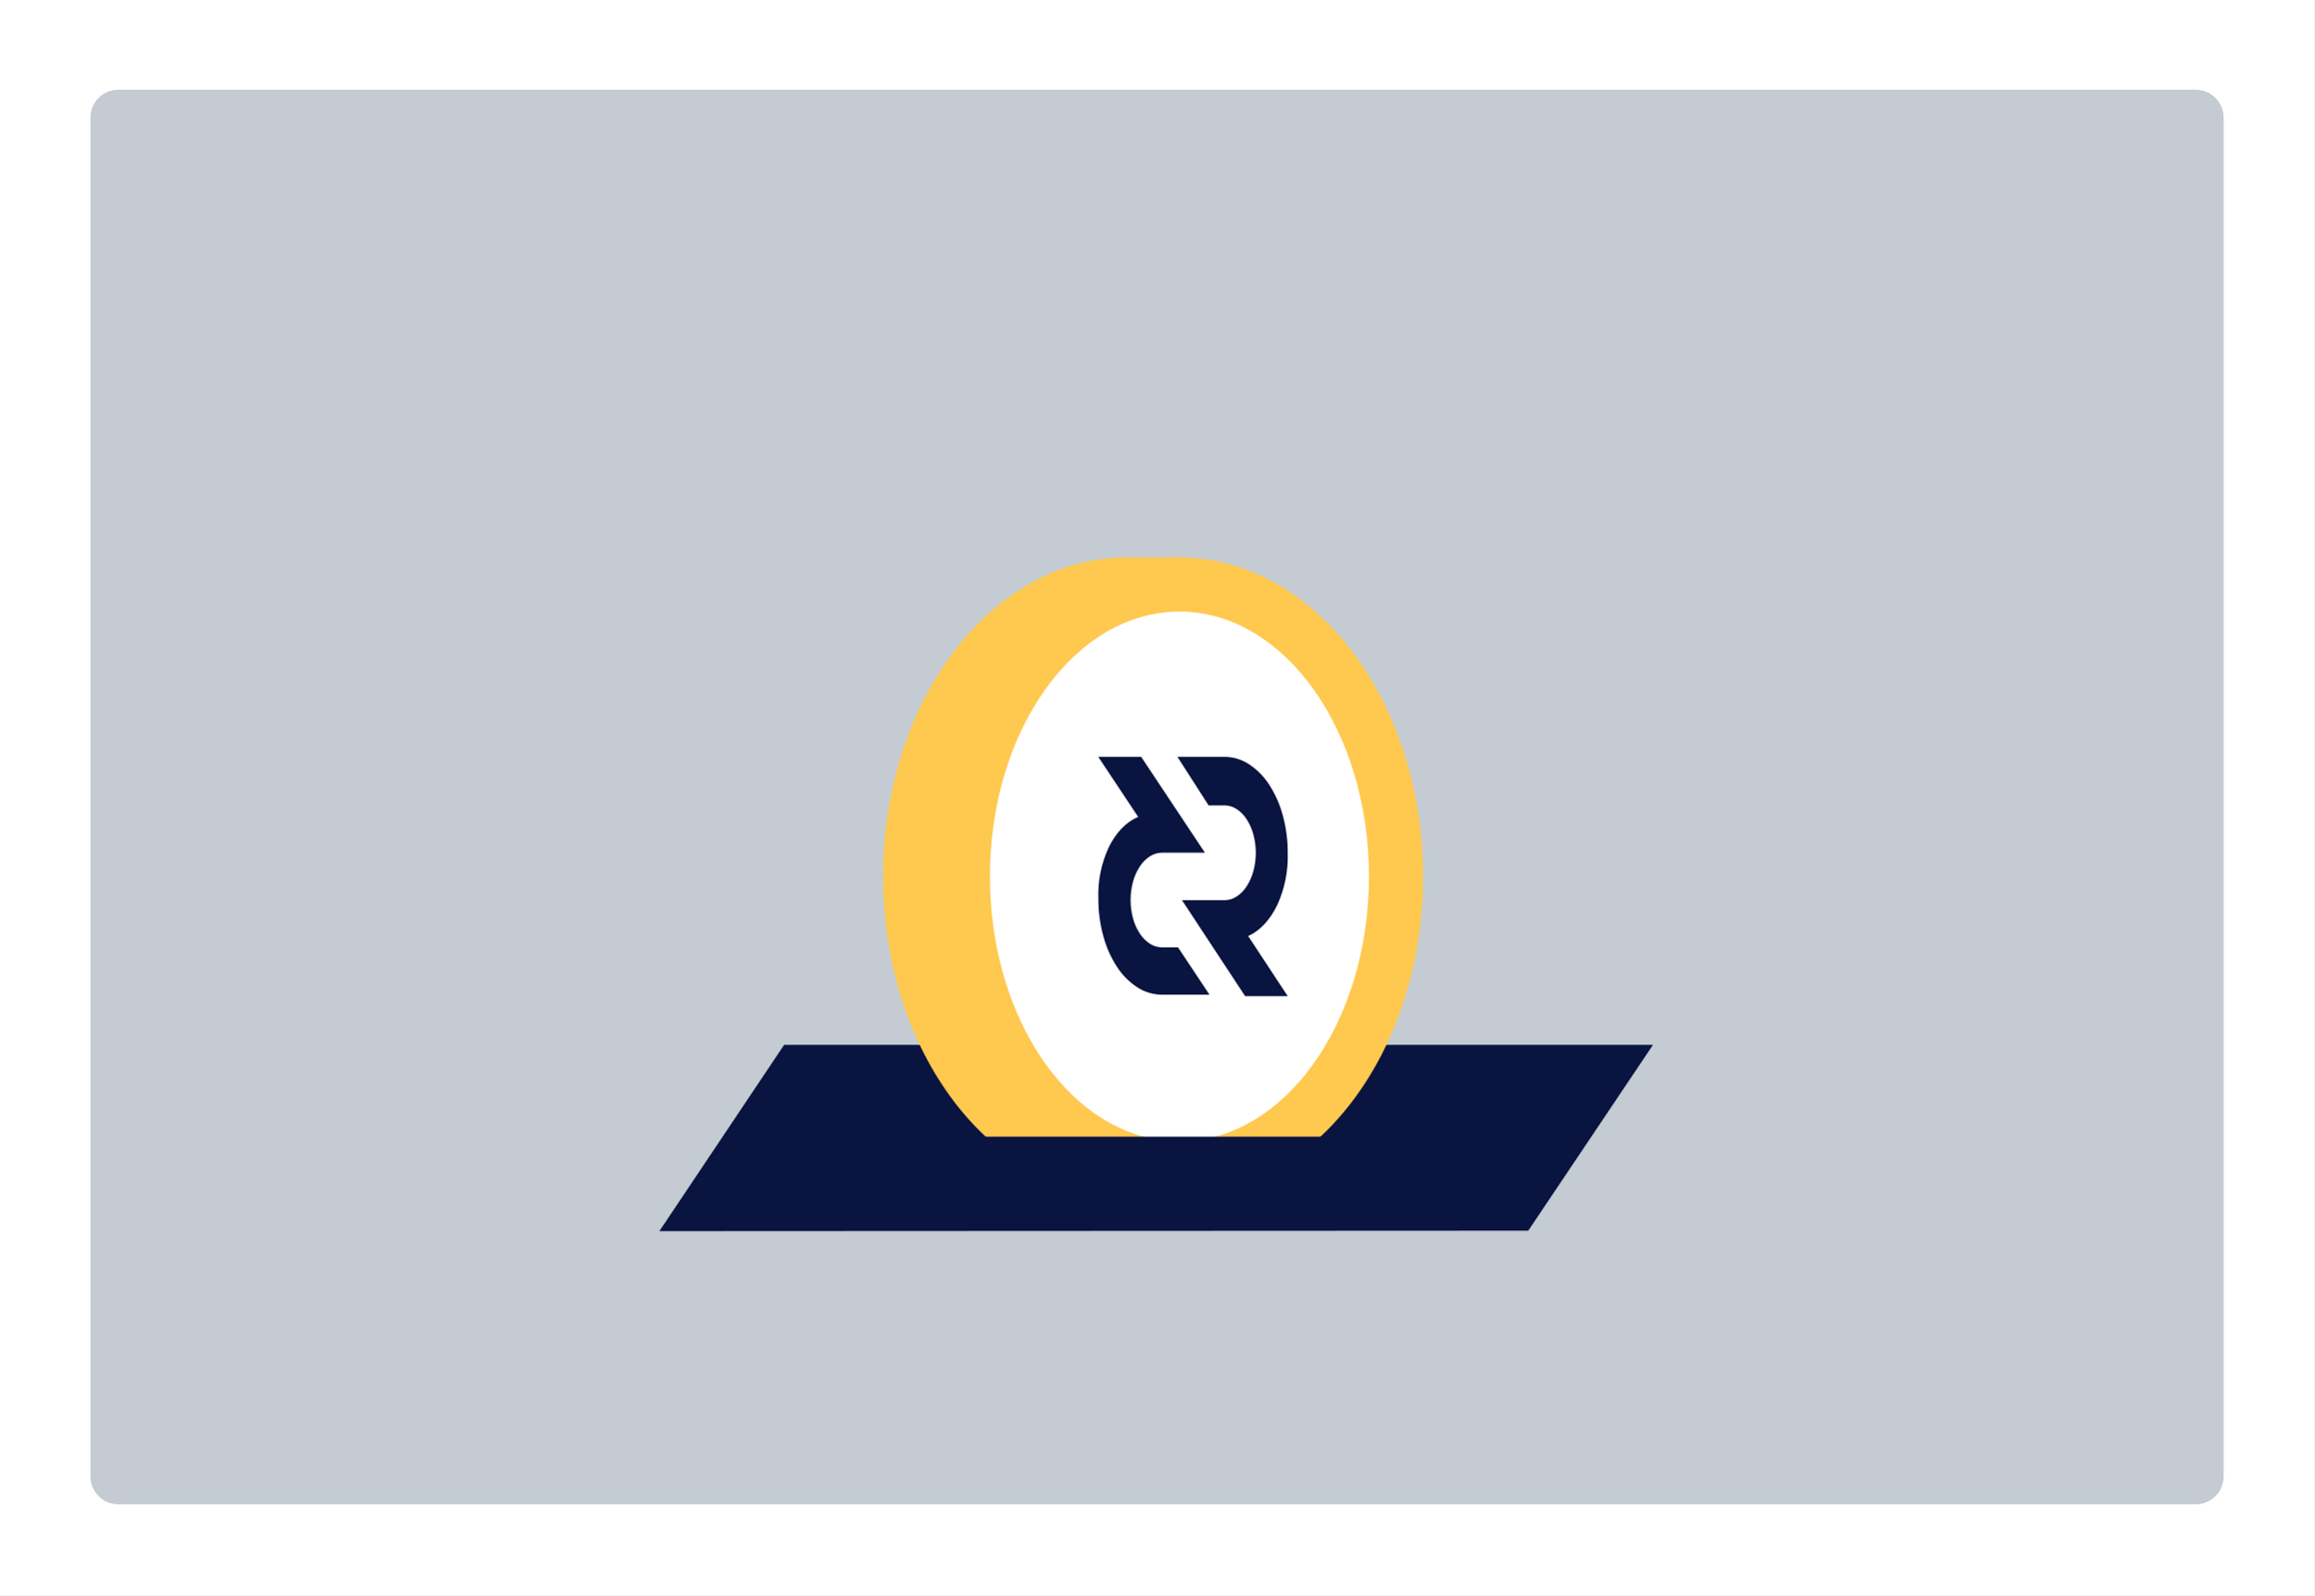
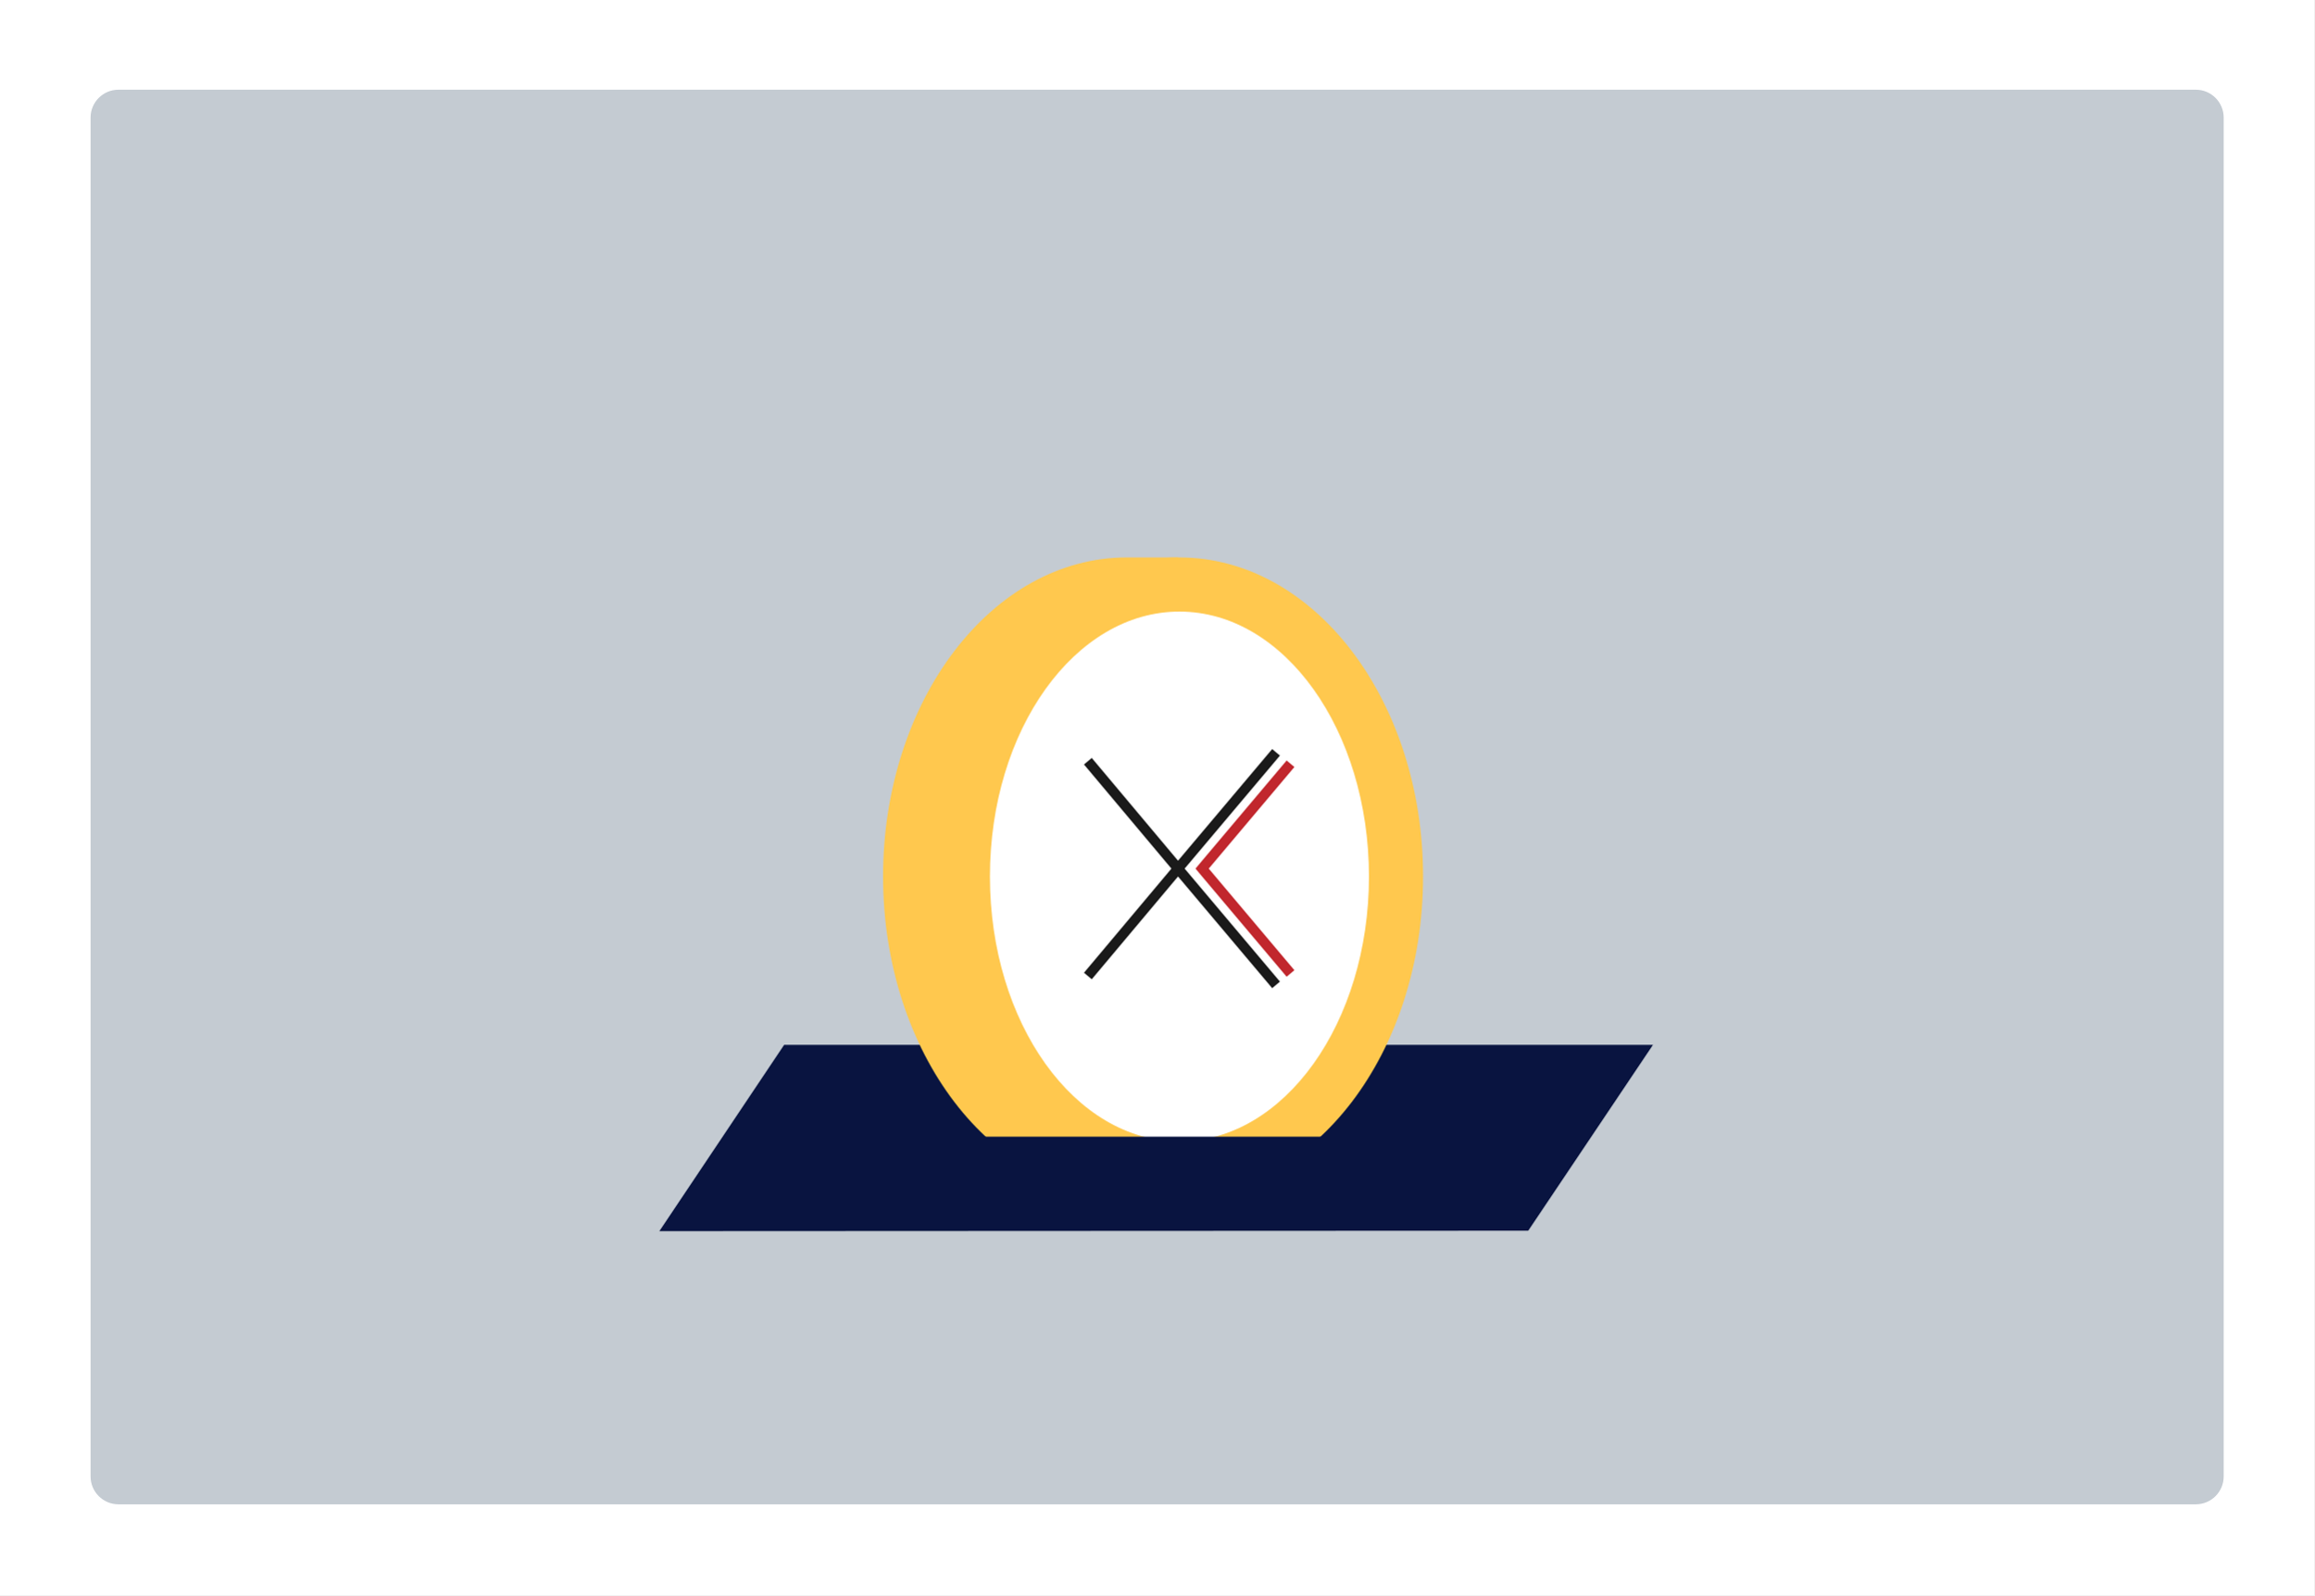
- <svg xmlns="http://www.w3.org/2000/svg" width="1160" height="800" viewBox="0 0 1160 800" fill="none">
-   <path d="M1160 0H0V800H1160V0Z" fill="white" />
-   <path d="M1100.68 44.98H59.33C51.598 44.98 45.33 51.248 45.33 58.98V740.43C45.33 748.162 51.598 754.43 59.33 754.43H1100.68C1108.41 754.43 1114.68 748.162 1114.68 740.43V58.98C1114.68 51.248 1108.41 44.98 1100.68 44.98Z" fill="#C4CBD2" />
-   <path d="M330.52 617.43L393.06 524.01H828.61L766.08 617.21L330.52 617.43Z" fill="#091440" />
-   <path d="M590.52 279.57V599.57H564.8C497.35 599.57 442.66 527.93 442.66 439.57C442.66 351.21 497.35 279.57 564.8 279.57H590.52Z" fill="#FFC84E" />
-   <path d="M591.23 599.57C658.686 599.57 713.37 527.936 713.37 439.57C713.37 351.205 658.686 279.57 591.23 279.57C523.774 279.57 469.09 351.205 469.09 439.57C469.09 527.936 523.774 599.57 591.23 599.57Z" fill="#FFC84E" />
-   <path d="M591.23 572.43C643.697 572.43 686.23 512.947 686.23 439.57C686.23 366.193 643.697 306.71 591.23 306.71C538.763 306.71 496.23 366.193 496.23 439.57C496.23 512.947 538.763 572.43 591.23 572.43Z" fill="white" />
-   <path d="M570.54 409.68L550.54 379.57H572.06L604 427.63H582.46C580.33 427.658 578.25 428.285 576.46 429.44C574.41 430.77 572.668 432.522 571.35 434.58C569.813 436.951 568.659 439.55 567.93 442.28C566.343 448.236 566.343 454.504 567.93 460.46C568.657 463.191 569.811 465.79 571.35 468.16C572.668 470.221 574.41 471.977 576.46 473.31C578.253 474.458 580.331 475.082 582.46 475.11H590.53L606.29 498.85H582.46C578.121 498.826 573.879 497.567 570.23 495.22C566.072 492.532 562.539 488.982 559.87 484.81C556.768 480.003 554.45 474.734 553 469.2C551.381 463.198 550.574 457.007 550.6 450.79C550.252 441.884 552.031 433.022 555.79 424.94C559.43 417.46 564.64 412.08 570.59 409.68H570.54Z" fill="#091440" />
-   <path d="M625.68 469.42L645.5 499.56H624.151L592.51 451.45H613.86C615.993 451.434 618.075 450.806 619.86 449.64C621.9 448.307 623.629 446.55 624.93 444.49C626.454 442.112 627.598 439.511 628.32 436.78C629.907 430.821 629.907 424.55 628.32 418.59C627.6 415.856 626.456 413.251 624.93 410.87C623.625 408.814 621.896 407.058 619.86 405.72C618.072 404.562 615.991 403.938 613.86 403.92H605.86L590.23 379.57H613.87C618.179 379.59 622.39 380.851 626 383.2C630.13 385.902 633.635 389.455 636.281 393.62C639.374 398.436 641.686 403.711 643.13 409.25C644.741 415.261 645.544 421.458 645.521 427.68C645.821 436.648 644.045 445.563 640.331 453.73C636.731 461.29 631.591 466.82 625.701 469.42H625.68Z" fill="#091440" />
-   <path d="M751.07 570.05H376.59V609.56H751.07V570.05Z" fill="#091440" />
+ <svg xmlns="http://www.w3.org/2000/svg" fill="none" version="1.1" viewBox="0 0 1160 800">
+   <path d="M1160 0H0V800H1160V0Z" fill="#fff" />
+   <path d="m1100.7 44.98h-1041.3c-7.732 0-14 6.268-14 14v681.45c0 7.732 6.268 14 14 14h1041.3c7.73 0 14-6.268 14-14v-681.45c0-7.732-6.27-14-14-14z" fill="#C4CBD2" />
+   <path d="m330.52 617.43 62.54-93.42h435.55l-62.53 93.2-435.56 0.22z" fill="#091440" />
+   <path d="m590.52 279.57v320h-25.72c-67.45 0-122.14-71.64-122.14-160s54.69-160 122.14-160h25.72z" fill="#FFC84E" />
+   <path d="m591.23 599.57c67.456 0 122.14-71.634 122.14-160 0-88.365-54.684-160-122.14-160s-122.14 71.635-122.14 160c0 88.366 54.684 160 122.14 160z" fill="#FFC84E" />
+   <path d="m591.23 572.43c52.467 0 95-59.483 95-132.86s-42.533-132.86-95-132.86-95 59.483-95 132.86 42.533 132.86 95 132.86z" fill="#fff" />
+   <path d="m751.07 570.05h-374.48v39.51h374.48v-39.51z" fill="#091440" />
+   <g id="FAVOCONS" transform="matrix(1.6653 0 0 1.6653 543.38 375.66)">
+     <polygon points="35.56 33.62 33.57 36 35.56 38.38 61 68.56 63.34 66.6 37.56 36 63.34 5.4 61 3.44" fill="#c1272d" />
+     <polygon points="58.99 70.04 30.3 36 58.99 1.96 56.65 0 28.31 33.62 2.34 2.67 0 4.64 26.32 36 0 67.36 2.34 69.33 28.31 38.38 56.65 72" fill="#1a1a1a" />
+   </g>
</svg>
